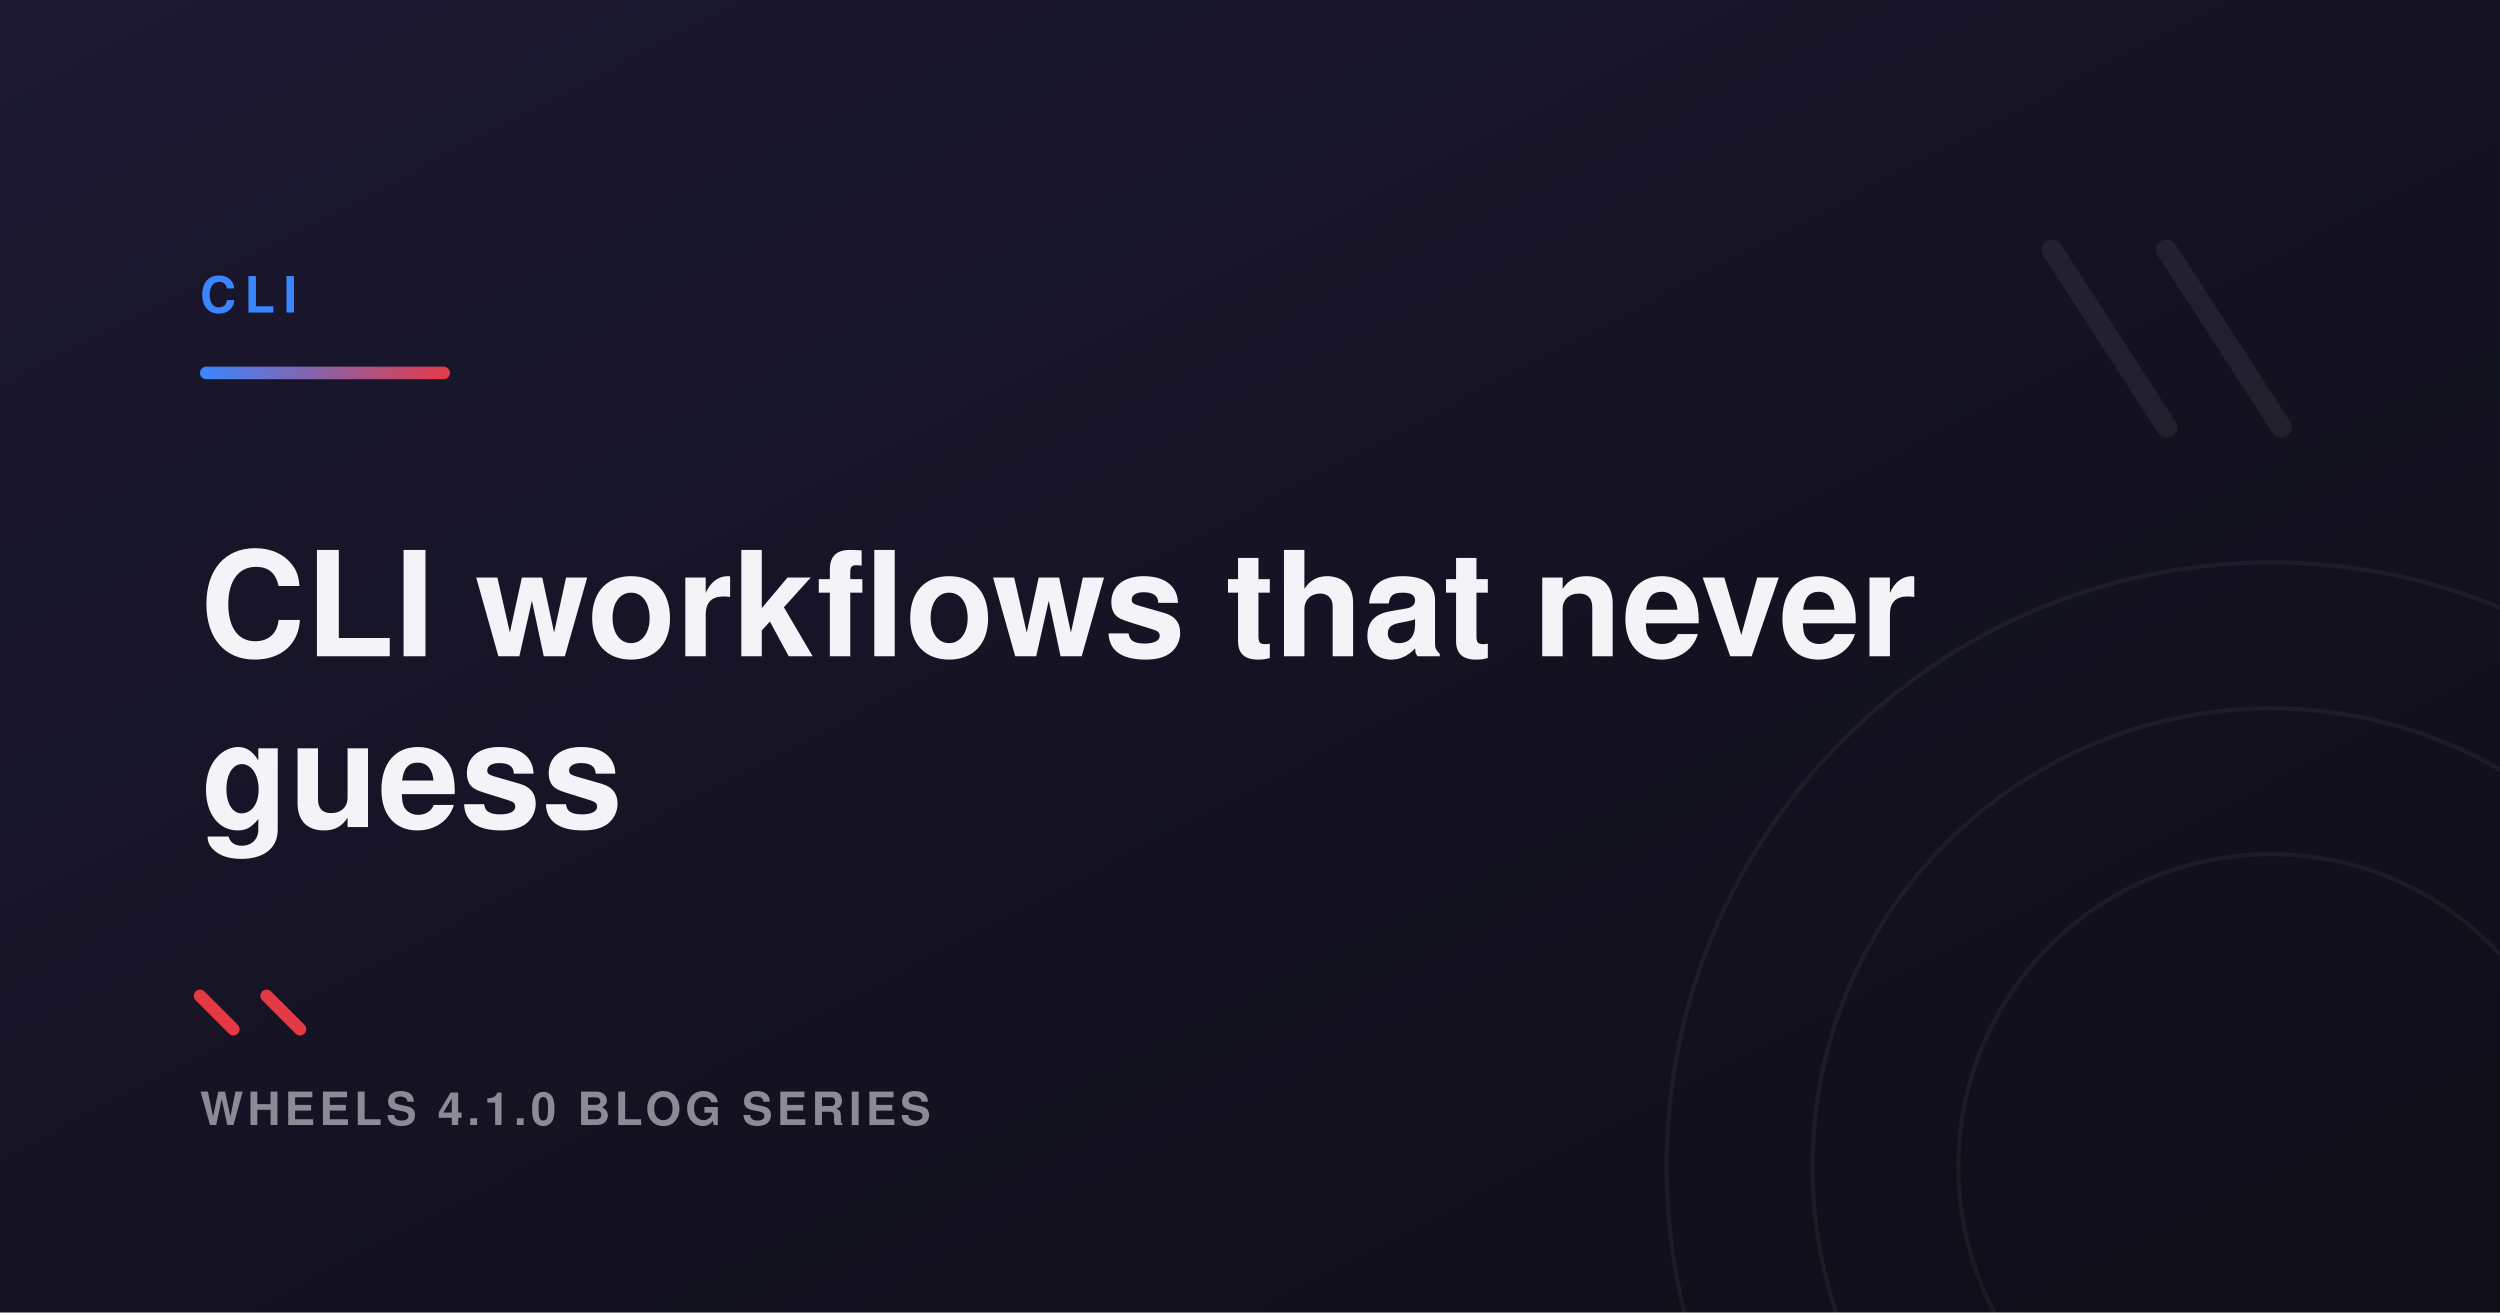
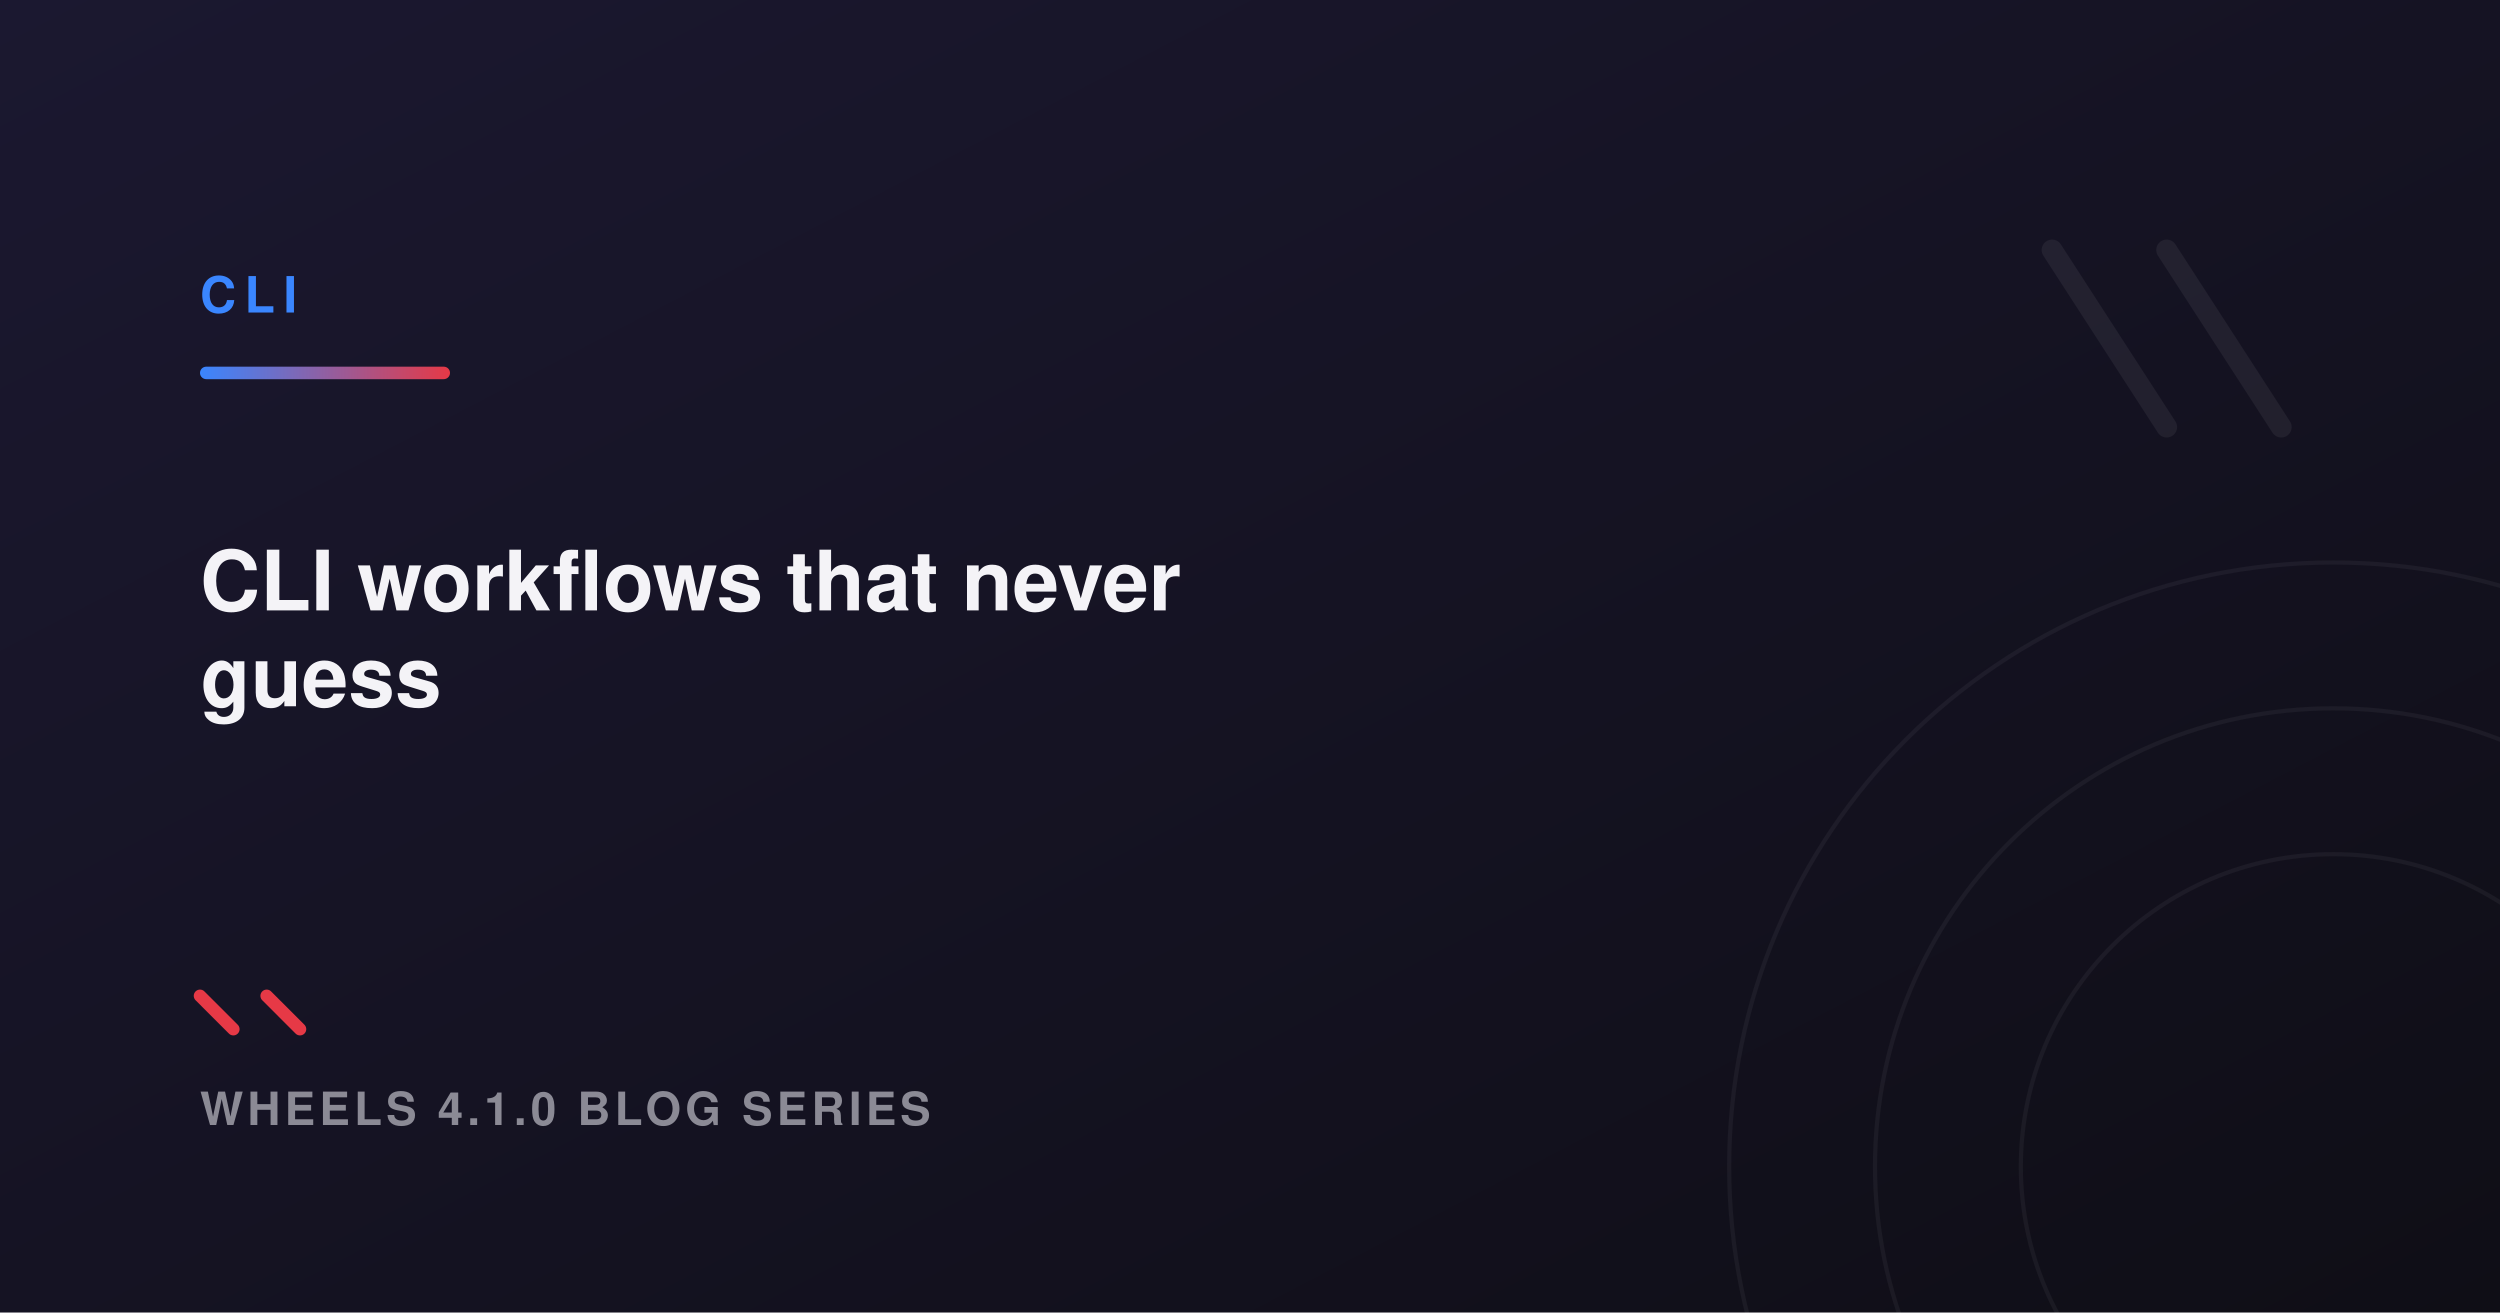
<svg xmlns="http://www.w3.org/2000/svg" viewBox="0 0 1200 630" width="1200" height="630">
  <defs>
    <linearGradient id="bg" x1="0" y1="0" x2="1" y2="1">
      <stop offset="0" stop-color="#1b1830" />
      <stop offset="1" stop-color="#0f0e16" />
    </linearGradient>
    <linearGradient id="accent" x1="0" y1="0" x2="1" y2="0">
      <stop offset="0" stop-color="#3a86ff" />
      <stop offset="1" stop-color="#e63946" />
    </linearGradient>
  </defs>
  <rect width="1200" height="630" fill="url(#bg)" />
  <g fill="none" stroke="#ffffff" stroke-opacity="0.05">
-     <circle cx="1090" cy="560" r="150" stroke-width="2" />
-     <circle cx="1090" cy="560" r="220" stroke-width="2" />
-     <circle cx="1090" cy="560" r="290" stroke-width="2" />
+     <circle cx="1120" cy="560" r="150" stroke-width="2" />
+     <circle cx="1120" cy="560" r="220" stroke-width="2" />
+     <circle cx="1120" cy="560" r="290" stroke-width="2" />
  </g>
  <g stroke="#ffffff" stroke-opacity="0.06" stroke-width="10" stroke-linecap="round">
    <line x1="985" y1="120" x2="1040" y2="205" />
    <line x1="1040" y1="120" x2="1095" y2="205" />
  </g>
  <rect x="96" y="176" width="120" height="6" rx="3" fill="url(#accent)" />
  <text x="96" y="150" font-family="Segoe UI, Helvetica, Arial, sans-serif" font-size="24" font-weight="700" letter-spacing="4" fill="#3a86ff">CLI</text>
-   <text x="96" y="315.0" font-family="Segoe UI, Helvetica, Arial, sans-serif" font-size="70" font-weight="800" fill="#f4f3f7">CLI workflows that never</text>
-   <text x="96" y="397.0" font-family="Segoe UI, Helvetica, Arial, sans-serif" font-size="70" font-weight="800" fill="#f4f3f7">guess</text>
+   <text x="96" y="293" font-family="Segoe UI, Helvetica, Arial, sans-serif" font-size="40" font-weight="800" fill="#f4f3f7">CLI workflows that never</text>
+   <text x="96" y="339" font-family="Segoe UI, Helvetica, Arial, sans-serif" font-size="40" font-weight="800" fill="#f4f3f7">guess</text>
  <text x="96" y="540" font-family="Segoe UI, Helvetica, Arial, sans-serif" font-size="22" font-weight="600" letter-spacing="2" fill="#8b8a95">WHEELS 4.1.0 BLOG SERIES</text>
  <g stroke="#e63946" stroke-width="6" stroke-linecap="round">
    <line x1="96" y1="478" x2="112" y2="494" />
    <line x1="128" y1="478" x2="144" y2="494" />
  </g>
</svg>
